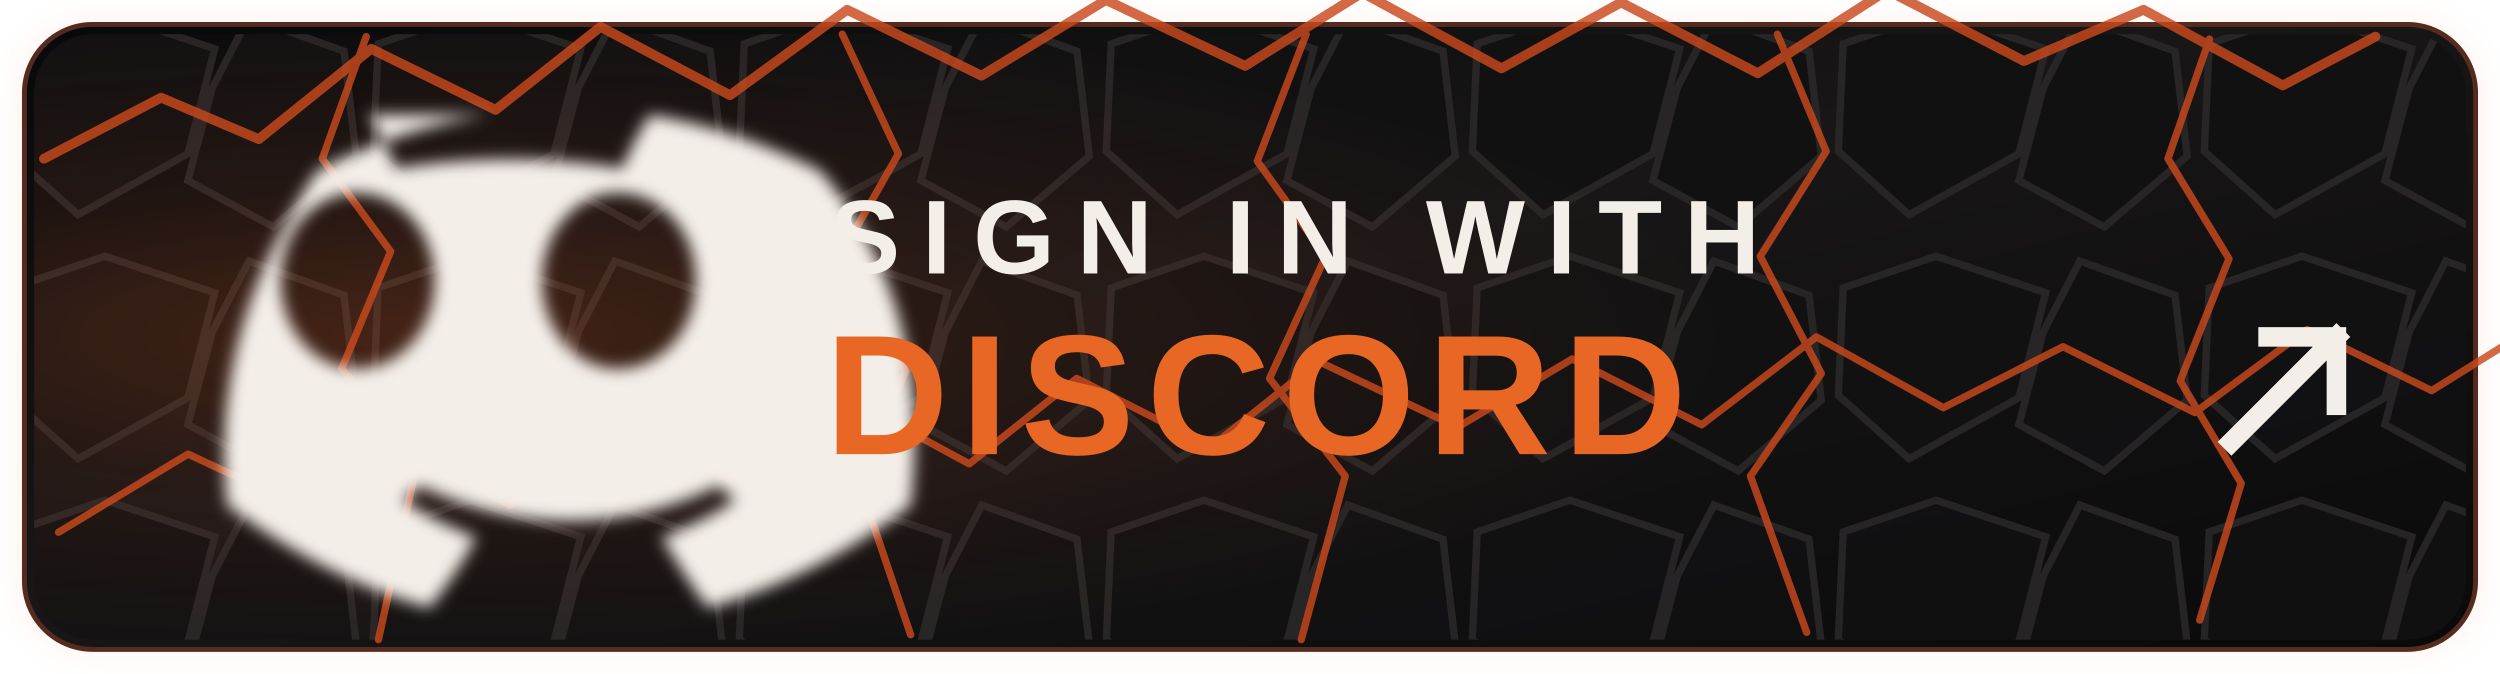
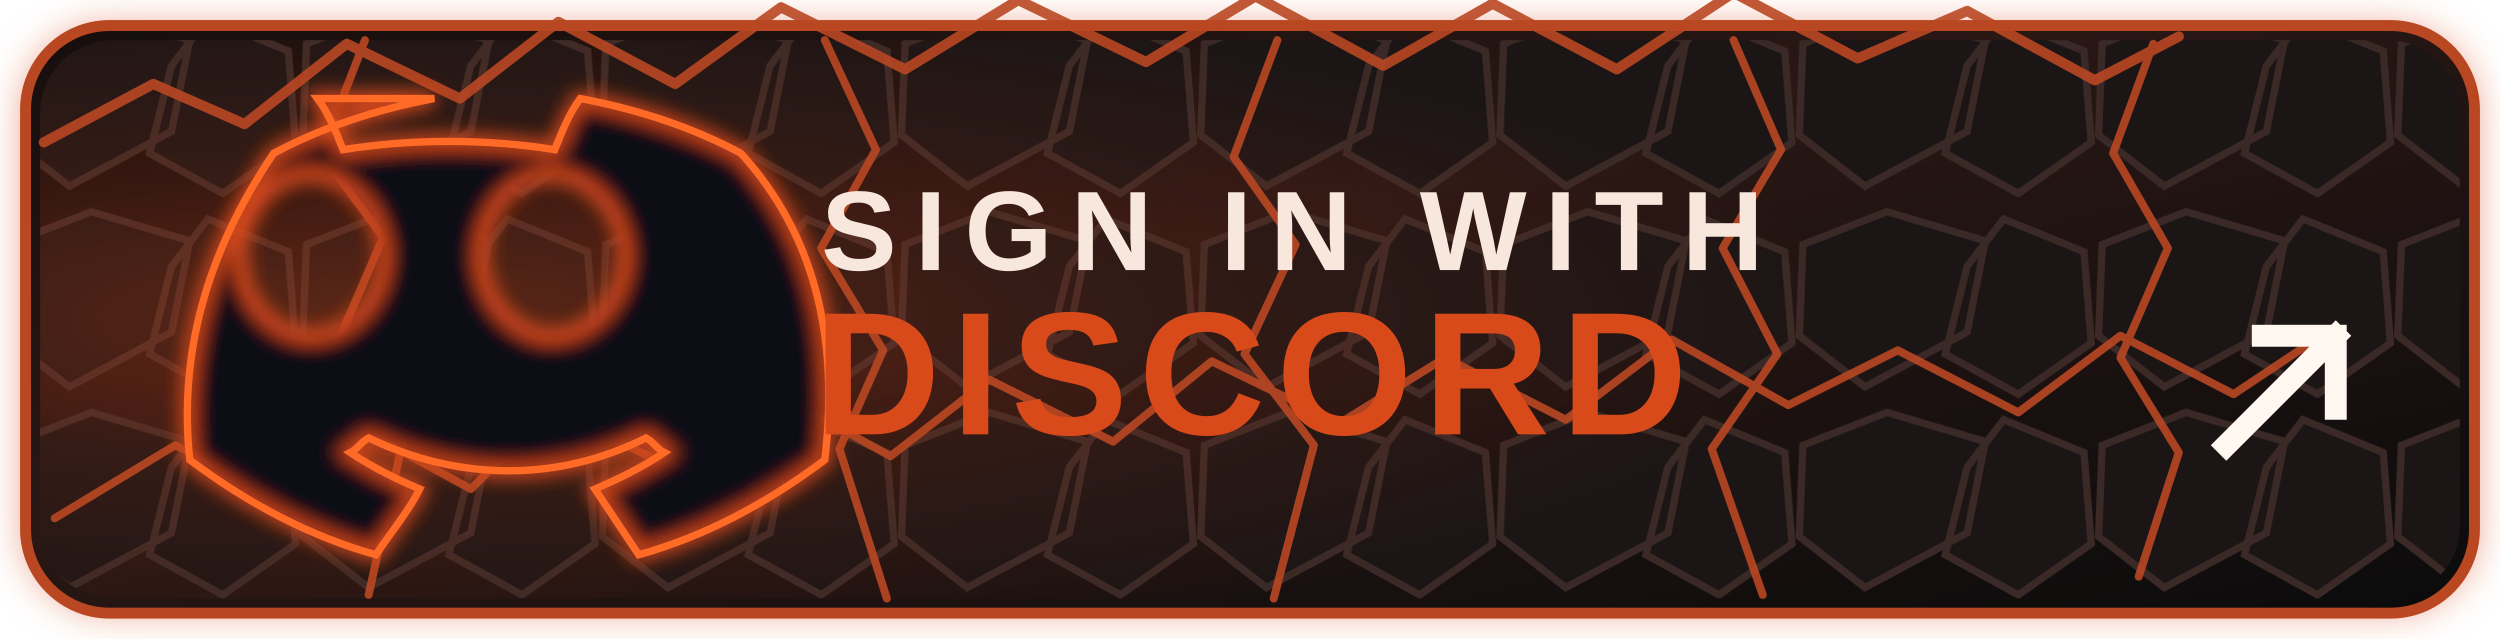
- <svg xmlns="http://www.w3.org/2000/svg" viewBox="0 0 1024 276" role="img" aria-label="Sign in with Discord">
+ <svg xmlns="http://www.w3.org/2000/svg" viewBox="0 0 685 175" role="img" aria-label="Sign in with Discord">
  <defs>
    <linearGradient id="bg" x1="0" y1="0" x2="1" y2="1">
-       <stop stop-color="#08090a" />
-       <stop offset=".45" stop-color="#181617" />
-       <stop offset="1" stop-color="#0a0a0b" />
+       <stop stop-color="#160e0d" />
+       <stop offset=".42" stop-color="#291714" />
+       <stop offset="1" stop-color="#0b0b0c" />
    </linearGradient>
-     <radialGradient id="ember" cx=".16" cy=".5" r=".55">
-       <stop stop-color="#ff6425" stop-opacity=".22" />
-       <stop offset=".45" stop-color="#ff6425" stop-opacity=".08" />
-       <stop offset="1" stop-color="#ff6425" stop-opacity="0" />
+     <radialGradient id="fire" cx=".15" cy=".5" r=".6">
+       <stop stop-color="#d94a1b" stop-opacity=".34" />
+       <stop offset=".42" stop-color="#ff4b18" stop-opacity=".12" />
+       <stop offset="1" stop-color="#ff4b18" stop-opacity="0" />
    </radialGradient>
-     <pattern id="rock" width="150" height="100" patternUnits="userSpaceOnUse">
-       <path d="M5 18L43 5l45 15-11 43-45 25L3 62zM102 7l39 14 5 43-34 29-35-19 10-38z" fill="#111112" stroke="#292728" stroke-width="3" />
+     <pattern id="rock" width="82" height="55" patternUnits="userSpaceOnUse">
+       <path d="M2 12L25 3l27 8-5 25-28 15L1 37zM57 5l22 9 2 25-20 14-20-11 6-24z" fill="#1b1515" stroke="#3a2926" stroke-width="2" />
    </pattern>
    <filter id="glow">
-       <feGaussianBlur stdDeviation="6" />
+       <feGaussianBlur stdDeviation="5" />
    </filter>
-     <filter id="iconGlow">
-       <feGaussianBlur stdDeviation="3" />
+     <filter id="icon">
+       <feGaussianBlur stdDeviation="2.5" />
    </filter>
  </defs>
-   <rect x="8" y="9" width="1008" height="258" rx="30" fill="#ff5a20" opacity=".09" filter="url(#glow)" />
-   <rect x="10" y="10" width="1004" height="256" rx="28" fill="url(#bg)" stroke="#542b1e" stroke-width="2" />
-   <rect x="14" y="14" width="996" height="248" rx="24" fill="url(#rock)" opacity=".9" />
-   <rect x="14" y="14" width="996" height="248" rx="24" fill="url(#ember)" />
-   <g fill="none" stroke="#c9491c" stroke-linecap="round" stroke-linejoin="round" opacity=".82">
-     <path d="M18 65l48-25 40 17 46-37 51 25 43-34 53 28 48-35 55 27 51-31 57 27 48-30 57 31 49-27 56 29 53-34 56 29 49-21 57 31 38-20" stroke-width="4" />
-     <path d="M24 218l53-32 43 20 39-27 50 28 36-36 53 25 51-32 48 26 44-35 55 28 44-35 57 27 47-28 53 27 47-36 52 29 49-25 54 27 46-34 51 25 45-28" stroke-width="3" />
-     <path d="M150 15l-18 50 28 38-20 48 31 38-16 73M345 14l23 49-25 44 28 45-20 43 22 65M535 14l-20 52 28 39-23 50 31 40-18 67M728 14l20 48-27 43 25 48-29 42 23 64M905 16l-17 49 25 41-20 50 25 42-17 56" stroke-width="3" />
+   <rect x="6" y="7" width="673" height="161" rx="24" fill="#d94a1b" opacity=".5" filter="url(#glow)" />
+   <rect x="7" y="7" width="671" height="161" rx="23" fill="url(#bg)" stroke="#b94722" stroke-width="3" />
+   <rect x="11" y="11" width="663" height="153" rx="20" fill="url(#rock)" />
+   <rect x="11" y="11" width="663" height="153" rx="20" fill="url(#fire)" />
+   <g fill="none" stroke="#b94722" stroke-linecap="round" stroke-linejoin="round" opacity=".9">
+     <path d="M12 39l30-16 25 11 28-22 31 15 27-21 32 17 29-21 34 17 31-19 35 17 30-18 35 19 30-17 34 18 32-21 34 18 30-13 35 19 23-12" stroke-width="2.8" />
+     <path d="M15 142l33-20 26 12 24-17 31 17 22-22 33 16 31-19 29 16 27-21 34 17 27-22 35 17 29-18 33 17 29-22 32 18 30-15 33 17 28-21 31 16 27-18" stroke-width="2.2" />
+     <path d="M100 11l-12 31 17 23-13 30 19 23-10 45M226 11l14 30-15 27 17 28-12 27 13 41M350 11l-12 32 17 24-14 30 19 25-11 42M475 11l13 30-16 27 15 29-18 26 14 40M590 12l-11 30 15 26-13 30 16 26-11 34" stroke-width="2.2" />
  </g>
-   <g transform="translate(55 47)">
-     <path d="M145 0c-25 4-49 12-70 23-31 46-42 91-37 137 27 20 54 34 83 42 7-9 14-19 19-29-11-4-21-9-30-15 2-2 5-4 7-6 40 19 83 19 122 0 3 2 5 4 7 6-9 6-19 11-30 15 6 10 12 20 19 29 29-8 57-22 83-42 6-54-5-99-37-137-22-11-45-19-70-23-4 7-8 14-11 22-31-5-62-5-93 0-3-8-7-15-11-22zM91 104c-17 0-31-16-31-36s14-36 31-36c18 0 32 16 32 36s-14 36-32 36zm107 0c-17 0-31-16-31-36s14-36 31-36c18 0 32 16 32 36s-14 36-32 36z" fill="#f3eee8" filter="url(#iconGlow)" />
+   <g transform="translate(28 27)">
+     <path d="M91 0c-16 3-31 8-44 15-19 28-26 56-23 84 16 12 33 21 51 26 4-6 9-12 12-18-7-3-13-6-19-10 2-1 3-3 5-4 25 12 52 12 76 0 2 1 3 3 5 4-6 4-12 7-19 10 4 6 8 12 12 18 18-5 35-14 51-26 4-34-3-62-23-84-13-7-28-12-44-15-3 4-5 9-7 14-19-3-39-3-58 0-2-5-4-10-7-14zM57 65c-10 0-19-10-19-22s9-22 19-22 20 10 20 22-9 22-20 22zm66 0c-10 0-19-10-19-22s9-22 19-22 20 10 20 22-9 22-20 22z" fill="#111112" stroke="#d94a1b" stroke-width="4" filter="url(#icon)" />
+     <path d="M91 0c-16 3-31 8-44 15-19 28-26 56-23 84 16 12 33 21 51 26 4-6 9-12 12-18-7-3-13-6-19-10 2-1 3-3 5-4 25 12 52 12 76 0 2 1 3 3 5 4-6 4-12 7-19 10 4 6 8 12 12 18 18-5 35-14 51-26 4-34-3-62-23-84-13-7-28-12-44-15-3 4-5 9-7 14-19-3-39-3-58 0-2-5-4-10-7-14z" fill="none" stroke="#ff6b27" stroke-width="2" />
  </g>
-   <g font-family="Rajdhani,Arial,sans-serif" font-weight="800" letter-spacing="9">
-     <text x="340" y="112" font-size="43" fill="#f3eee8">SIGN IN WITH</text>
-     <text x="338" y="186" font-size="70" letter-spacing="5" fill="#e86724">DISCORD</text>
+   <g font-family="Rajdhani,Arial,sans-serif" font-weight="800">
+     <text x="225" y="74" font-size="31" letter-spacing="5" fill="#f8e7dc">SIGN IN WITH</text>
+     <text x="223" y="119" font-size="48" letter-spacing="3" fill="#d94a1b">DISCORD</text>
  </g>
-   <path d="M914 181l43-43m0 0h-28m28 0v28" fill="none" stroke="#f3eee8" stroke-width="8" stroke-linecap="square" />
+   <path d="M610 122l30-30m0 0h-20m20 0v20" fill="none" stroke="#fff7f0" stroke-width="6" stroke-linecap="square" />
</svg>
